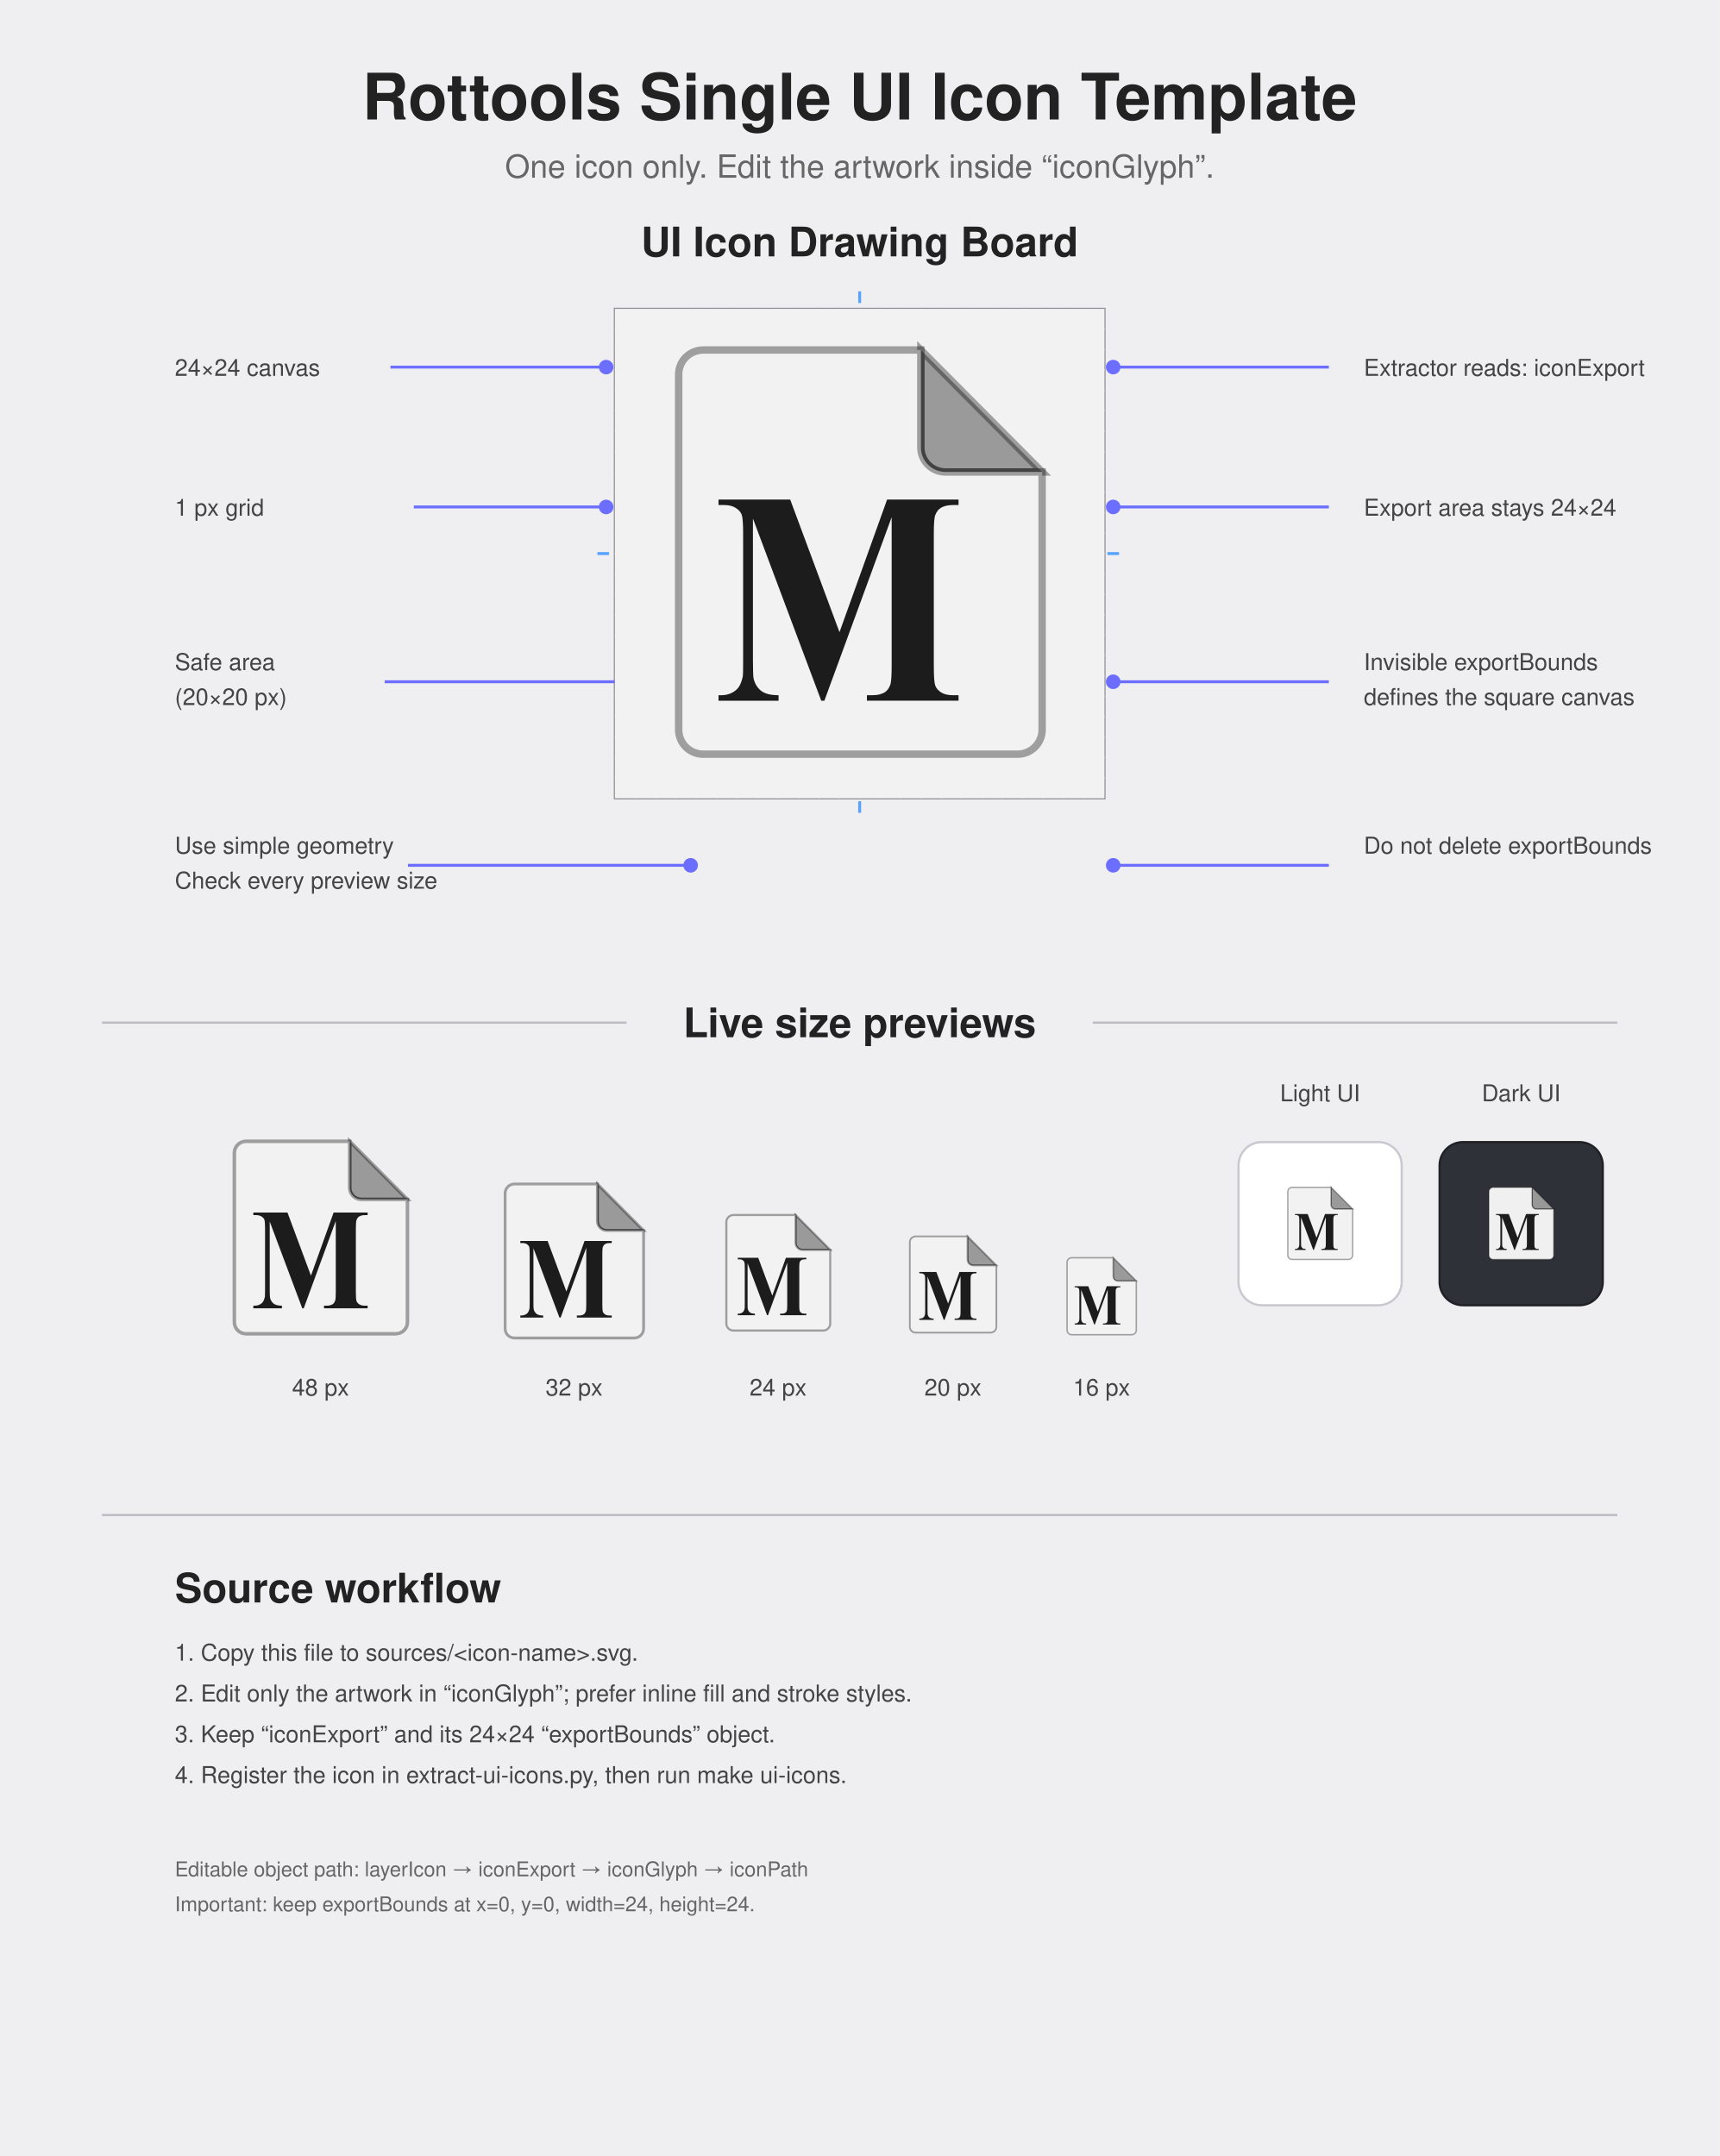
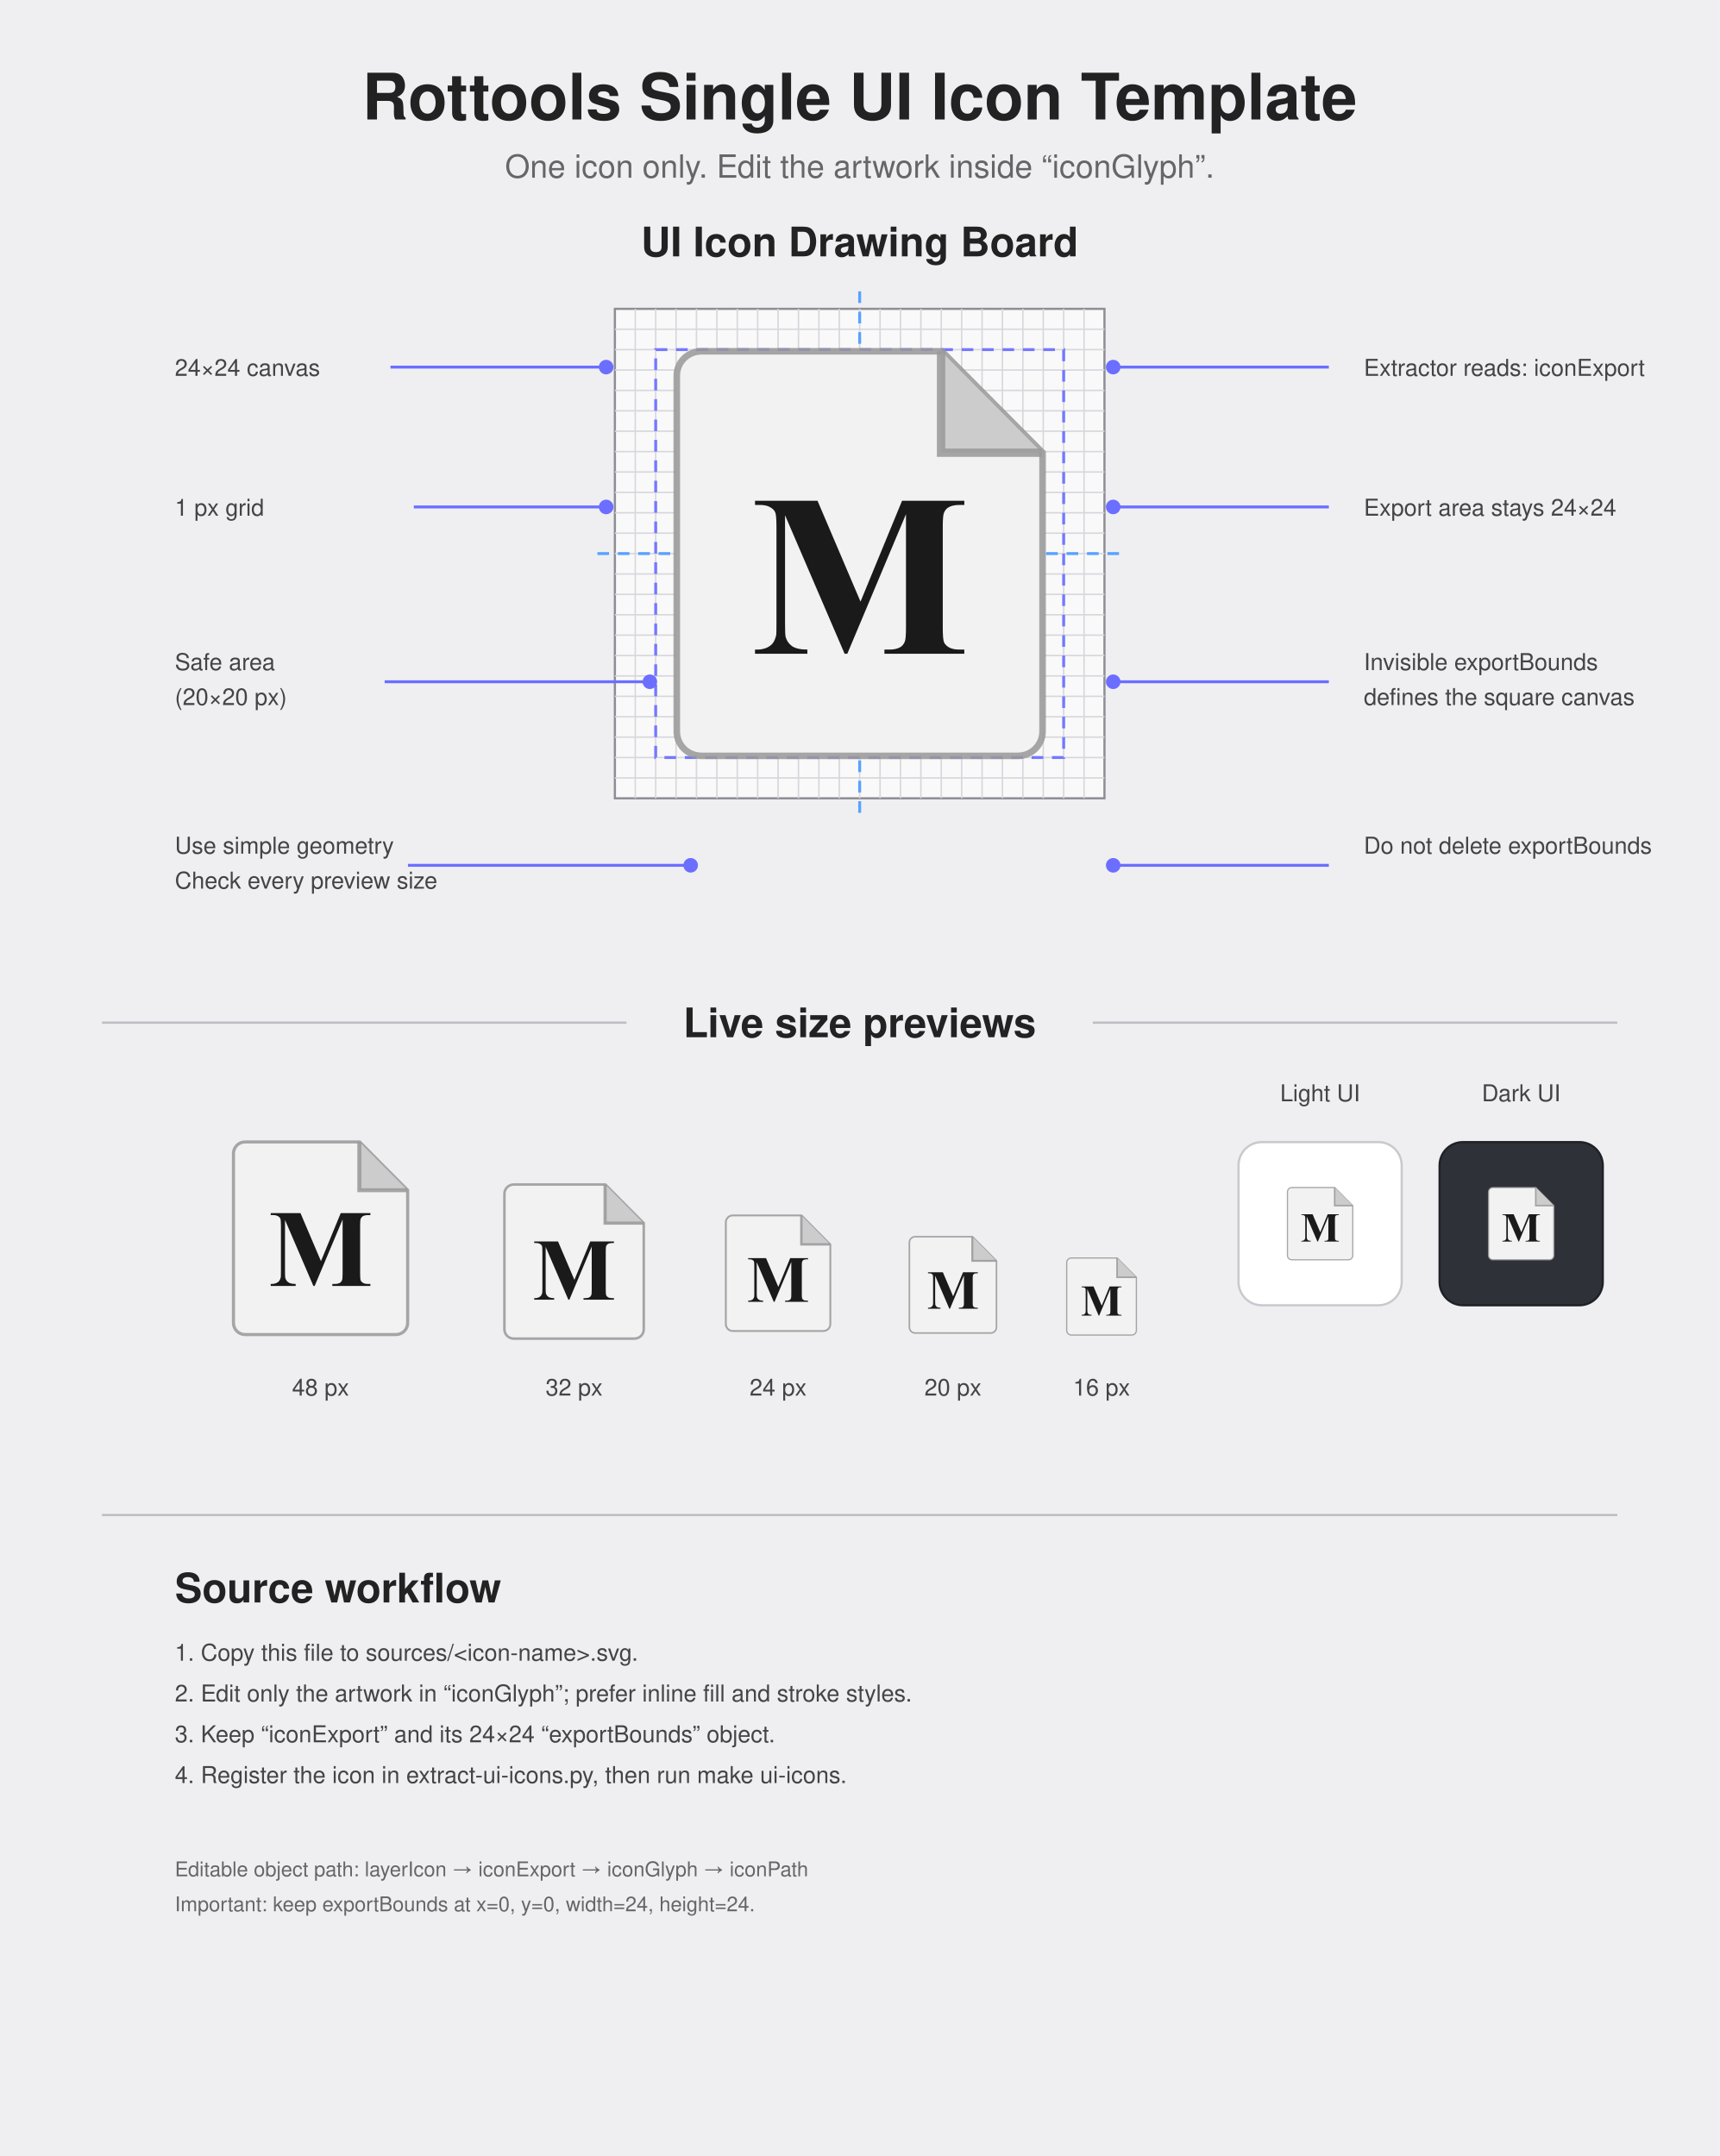
- <svg xmlns="http://www.w3.org/2000/svg" xmlns:ns1="http://sodipodi.sourceforge.net/DTD/sodipodi-0.0.dtd" width="1180" height="1480" viewBox="0 0 1180 1480" version="1.1" id="rottools-ui-icon-template" ns1:docname="icon-template.svg">
+ <svg xmlns="http://www.w3.org/2000/svg" xmlns:ns1="http://sodipodi.sourceforge.net/DTD/sodipodi-0.0.dtd" xmlns:xlink="http://www.w3.org/1999/xlink" width="1180" height="1480" viewBox="0 0 1180 1480" version="1.1" id="rottools-ui-icon-template" ns1:docname="icon-template.svg">
  <ns1:namedview id="namedview" pagecolor="#efeff2" bordercolor="#666666" borderopacity="0.25" showgrid="false" />
  <defs id="defs48">
-     <rect x="556" y="455" width="55" height="28" id="rect91" />
-     <rect x="506" y="302" width="43" height="174" id="rect90" />
+     <linearGradient id="linearGradient80">
+       <stop style="stop-color:#ececec;stop-opacity:1;" offset="0" id="stop80" />
+       <stop style="stop-color:#ececec;stop-opacity:0;" offset="1" id="stop81" />
+     </linearGradient>
    <style id="style1">
      .title { font: 700 44px 'Helvetica Neue', Helvetica, Arial, sans-serif; fill: #222; }
      .subtitle { font: 400 22px 'Helvetica Neue', Helvetica, Arial, sans-serif; fill: #666; }
      .section { font: 700 28px 'Helvetica Neue', Helvetica, Arial, sans-serif; fill: #222; }
      .label { font: 400 16px 'Helvetica Neue', Helvetica, Arial, sans-serif; fill: #444; }
      .small { font: 400 14px 'Helvetica Neue', Helvetica, Arial, sans-serif; fill: #666; }
      .artboard { fill: #f9f9fa; stroke: #8d8d95; stroke-width: 1.5; }
      .gridLine { stroke: #d7d7dc; stroke-width: 1; }
      .safe { fill: none; stroke: #7578ff; stroke-width: 2; stroke-dasharray: 8 6; }
      .center { stroke: #58a2ff; stroke-width: 2; stroke-dasharray: 8 6; }
      .callout { stroke: #6b6eff; stroke-width: 2; fill: none; }
      .calloutDot { fill: #6b6eff; }
      .divider { stroke: #bcbcc3; stroke-width: 1.5; }
      .chipLight { fill: #ffffff; stroke: #c8c8cf; stroke-width: 1.5; }
      .chipDark { fill: #2f3138; stroke: #1f2126; stroke-width: 1.5; }
      .iconStroke { fill: none; stroke: currentColor; stroke-width: 2; stroke-linecap: round; stroke-linejoin: round; vector-effect: non-scaling-stroke; }
    </style>
    <g id="grid24">
      <rect x="0" y="0" width="336" height="336" class="artboard" id="rect1" />
      <g id="g46">
        <line x1="14" y1="0" x2="14" y2="336" class="gridLine" id="line1" />
        <line x1="28" y1="0" x2="28" y2="336" class="gridLine" id="line2" />
        <line x1="42" y1="0" x2="42" y2="336" class="gridLine" id="line3" />
        <line x1="56" y1="0" x2="56" y2="336" class="gridLine" id="line4" />
        <line x1="70" y1="0" x2="70" y2="336" class="gridLine" id="line5" />
        <line x1="84" y1="0" x2="84" y2="336" class="gridLine" id="line6" />
        <line x1="98" y1="0" x2="98" y2="336" class="gridLine" id="line7" />
        <line x1="112" y1="0" x2="112" y2="336" class="gridLine" id="line8" />
        <line x1="126" y1="0" x2="126" y2="336" class="gridLine" id="line9" />
        <line x1="140" y1="0" x2="140" y2="336" class="gridLine" id="line10" />
        <line x1="154" y1="0" x2="154" y2="336" class="gridLine" id="line11" />
        <line x1="168" y1="0" x2="168" y2="336" class="gridLine" id="line12" />
        <line x1="182" y1="0" x2="182" y2="336" class="gridLine" id="line13" />
        <line x1="196" y1="0" x2="196" y2="336" class="gridLine" id="line14" />
        <line x1="210" y1="0" x2="210" y2="336" class="gridLine" id="line15" />
        <line x1="224" y1="0" x2="224" y2="336" class="gridLine" id="line16" />
        <line x1="238" y1="0" x2="238" y2="336" class="gridLine" id="line17" />
        <line x1="252" y1="0" x2="252" y2="336" class="gridLine" id="line18" />
        <line x1="266" y1="0" x2="266" y2="336" class="gridLine" id="line19" />
        <line x1="280" y1="0" x2="280" y2="336" class="gridLine" id="line20" />
        <line x1="294" y1="0" x2="294" y2="336" class="gridLine" id="line21" />
        <line x1="308" y1="0" x2="308" y2="336" class="gridLine" id="line22" />
        <line x1="322" y1="0" x2="322" y2="336" class="gridLine" id="line23" />
        <line x1="0" y1="14" x2="336" y2="14" class="gridLine" id="line24" />
        <line x1="0" y1="28" x2="336" y2="28" class="gridLine" id="line25" />
        <line x1="0" y1="42" x2="336" y2="42" class="gridLine" id="line26" />
        <line x1="0" y1="56" x2="336" y2="56" class="gridLine" id="line27" />
        <line x1="0" y1="70" x2="336" y2="70" class="gridLine" id="line28" />
        <line x1="0" y1="84" x2="336" y2="84" class="gridLine" id="line29" />
        <line x1="0" y1="98" x2="336" y2="98" class="gridLine" id="line30" />
        <line x1="0" y1="112" x2="336" y2="112" class="gridLine" id="line31" />
        <line x1="0" y1="126" x2="336" y2="126" class="gridLine" id="line32" />
        <line x1="0" y1="140" x2="336" y2="140" class="gridLine" id="line33" />
        <line x1="0" y1="154" x2="336" y2="154" class="gridLine" id="line34" />
        <line x1="0" y1="168" x2="336" y2="168" class="gridLine" id="line35" />
        <line x1="0" y1="182" x2="336" y2="182" class="gridLine" id="line36" />
        <line x1="0" y1="196" x2="336" y2="196" class="gridLine" id="line37" />
        <line x1="0" y1="210" x2="336" y2="210" class="gridLine" id="line38" />
        <line x1="0" y1="224" x2="336" y2="224" class="gridLine" id="line39" />
        <line x1="0" y1="238" x2="336" y2="238" class="gridLine" id="line40" />
        <line x1="0" y1="252" x2="336" y2="252" class="gridLine" id="line41" />
        <line x1="0" y1="266" x2="336" y2="266" class="gridLine" id="line42" />
        <line x1="0" y1="280" x2="336" y2="280" class="gridLine" id="line43" />
        <line x1="0" y1="294" x2="336" y2="294" class="gridLine" id="line44" />
        <line x1="0" y1="308" x2="336" y2="308" class="gridLine" id="line45" />
        <line x1="0" y1="322" x2="336" y2="322" class="gridLine" id="line46" />
      </g>
      <rect x="28" y="28" width="280" height="280" class="safe" id="rect46" />
      <line x1="168" y1="-12" x2="168" y2="348" class="center" id="line47" />
      <line x1="-12" y1="168" x2="348" y2="168" class="center" id="line48" />
    </g>
+     <linearGradient xlink:href="#linearGradient80" id="linearGradient79" x1="16.97" y1="2.082" x2="18.986" y2="6.114" gradientUnits="userSpaceOnUse" />
  </defs>
  <rect x="0" y="0" width="1180" height="1480" fill="#efeff2" id="rect48" />
  <g id="layerHeader">
    <text x="590" y="82" text-anchor="middle" class="title" id="text48">Rottools Single UI Icon Template</text>
    <text x="590" y="122" text-anchor="middle" class="subtitle" id="text49">One icon only. Edit the artwork inside “iconGlyph”.</text>
  </g>
  <g id="layerGuides">
    <text x="590" y="176" text-anchor="middle" class="section" id="text50">UI Icon Drawing Board</text>
    <g transform="translate(422 212)" id="g50">
      <use href="#grid24" id="use50" />
    </g>
    <line x1="268" y1="252" x2="416" y2="252" class="callout" id="line50" />
    <circle cx="416" cy="252" r="5" class="calloutDot" id="circle50" />
    <text x="120" y="258" class="label" id="text51">24×24 canvas</text>
    <line x1="284" y1="348" x2="416" y2="348" class="callout" id="line51" />
    <circle cx="416" cy="348" r="5" class="calloutDot" id="circle51" />
    <text x="120" y="354" class="label" id="text52">1 px grid</text>
    <line x1="264" y1="468" x2="446" y2="468" class="callout" id="line52" />
    <circle cx="446" cy="468" r="5" class="calloutDot" id="circle52" />
    <text x="120" y="460" class="label" id="text53">Safe area</text>
    <text x="120" y="484" class="label" id="text54">(20×20 px)</text>
    <line x1="280" y1="594" x2="474" y2="594" class="callout" id="line54" />
    <circle cx="474" cy="594" r="5" class="calloutDot" id="circle54" />
    <text x="120" y="586" class="label" id="text55">Use simple geometry</text>
    <text x="120" y="610" class="label" id="text56">Check every preview size</text>
    <line x1="764" y1="252" x2="912" y2="252" class="callout" id="line56" />
    <circle cx="764" cy="252" r="5" class="calloutDot" id="circle56" />
    <text x="936" y="258" class="label" id="text57">Extractor reads: iconExport</text>
    <line x1="764" y1="348" x2="912" y2="348" class="callout" id="line57" />
    <circle cx="764" cy="348" r="5" class="calloutDot" id="circle57" />
    <text x="936" y="354" class="label" id="text58">Export area stays 24×24</text>
    <line x1="764" y1="468" x2="912" y2="468" class="callout" id="line58" />
    <circle cx="764" cy="468" r="5" class="calloutDot" id="circle58" />
    <text x="936" y="460" class="label" id="text59">Invisible exportBounds</text>
    <text x="936" y="484" class="label" id="text60">defines the square canvas</text>
    <line x1="764" y1="594" x2="912" y2="594" class="callout" id="line60" />
    <circle cx="764" cy="594" r="5" class="calloutDot" id="circle60" />
    <text x="936" y="586" class="label" id="text61">Do not delete exportBounds</text>
  </g>
  <g id="layerIcon" style="color:#46484d;">
-     <g id="iconExport" transform="translate(422 212) scale(14)" style="fill:#f2f2f2;stroke:none;stroke-opacity:0.35;fill-opacity:1">
-       <rect id="exportBounds" x="0" y="0" width="24" height="24" style="fill:#f2f2f2;fill-opacity:1;stroke:none;stroke-opacity:0.35" />
-       <g id="iconGlyph" style="fill:#f2f2f2;stroke:none;stroke-opacity:0.35;fill-opacity:1">
-         <path d="M 15,2.019 V 6.801 C 15,7.465 15.539,8 16.209,8 h 4.735 z" style="opacity:0.991;fill:#999999;fill-opacity:1;stroke:#000000;stroke-width:0.364;stroke-opacity:0.35" id="path98" />
-         <path d="m 4.336,2.019 c -0.67,0 -1.209,0.535 -1.209,1.199 V 20.638 c 0,0.664 0.539,1.199 1.209,1.199 H 19.735 c 0.67,0 1.209,-0.534 1.209,-1.199 V 8 H 16.209 C 15.539,8 15,7.465 15,6.801 V 2.019 Z" style="opacity:0.991;fill:#f2f2f2;fill-opacity:1;stroke:#000000;stroke-width:0.364;stroke-opacity:0.35" id="path97" />
-         <path d="M 11.791,14.805 14.29,8.733 H 18.04 v 0.251 h -0.299 q -0.408,0 -0.652,0.143 -0.17,0.095 -0.272,0.319 -0.075,0.163 -0.075,0.849 v 6.072 q 0,0.706 0.075,0.883 0.075,0.177 0.306,0.312 0.231,0.129 0.618,0.129 H 18.04 v 0.251 h -4.809 v -0.251 h 0.299 q 0.408,0 0.652,-0.143 0.17,-0.095 0.272,-0.326 0.075,-0.163 0.075,-0.856 V 9.541 l -3.532,8.402 H 10.833 L 7.247,9.602 v 6.487 q 0,0.679 0.034,0.835 0.088,0.34 0.38,0.557 0.299,0.211 0.931,0.211 v 0.251 H 5.44 v -0.251 h 0.095 q 0.306,0.007 0.571,-0.095 0.265,-0.109 0.401,-0.285 0.136,-0.177 0.211,-0.496 0.014,-0.075 0.014,-0.693 v -5.828 q 0,-0.7 -0.075,-0.869 Q 6.581,9.249 6.35,9.12 6.119,8.984 5.732,8.984 H 5.44 V 8.733 h 3.763 z" id="text98" style="font-weight:bold;font-size:13.91px;line-height:1.2;font-family:'Times New Roman';-inkscape-font-specification:'Times New Roman,  Bold';letter-spacing:0.959px;opacity:0.991;fill:#1a1a1a;stroke-width:1.126;stroke-opacity:0.35" transform="scale(0.9338392,1.070848)" aria-label="M" />
+     <g id="iconExport" transform="translate(422 212) scale(14)">
+       <rect id="exportBounds" x="0" y="0" width="24" height="24" style="fill:#000000;fill-opacity:0;stroke:none" />
+       <g id="iconGlyph" transform="matrix(1.00344,0,0,1,-0.01723204,0)" style="fill-opacity:1;fill:url(#linearGradient79)">
+         <g id="g81" style="fill:#f2f2f2">
+           <path id="rect76" style="color:#46484d;opacity:1;fill:#f2f2f2;fill-opacity:1;stroke:#999999;stroke-width:0.323;stroke-opacity:0.859" d="M 4.246,2.082 H 15.987 l 4.924,4.973 V 20.72 c 0,0.664 -0.537,1.199 -1.205,1.199 H 4.246 c -0.668,0 -1.205,-0.535 -1.205,-1.199 V 3.28 c 0,-0.664 0.538,-1.199 1.205,-1.199 z" />
+           <path style="color:#46484d;opacity:1;fill:#cccccc;fill-opacity:1;stroke:#999999;stroke-width:0.408;stroke-opacity:0.859" d="m 15.953,2.082 v 4.973 h 4.924" id="path81" />
+           <path style="font-weight:bold;font-size:11.309px;line-height:1.2;font-family:'Times New Roman';-inkscape-font-specification:'Times New Roman,  Bold';letter-spacing:0.682px;fill:#1a1a1a;stroke-width:0.801;stroke-opacity:0.859" d="m 12.038,14.332 2.032,-4.936 h 3.048 v 0.204 h -0.243 q -0.331,0 -0.53,0.116 -0.138,0.077 -0.221,0.26 -0.061,0.133 -0.061,0.69 v 4.936 q 0,0.574 0.061,0.718 0.061,0.144 0.248,0.254 0.188,0.105 0.502,0.105 h 0.243 v 0.204 h -3.909 v -0.204 h 0.243 q 0.331,0 0.53,-0.116 0.138,-0.077 0.221,-0.265 0.061,-0.133 0.061,-0.696 V 10.052 L 11.392,16.883 H 11.259 L 8.344,10.102 v 5.273 q 0,0.552 0.028,0.679 0.072,0.276 0.309,0.453 0.243,0.171 0.756,0.171 V 16.883 H 6.875 v -0.204 h 0.077 q 0.248,0.005 0.464,-0.077 0.215,-0.088 0.326,-0.232 0.11,-0.144 0.171,-0.403 0.011,-0.061 0.011,-0.563 v -4.738 q 0,-0.569 -0.061,-0.707 Q 7.803,9.815 7.615,9.71 7.427,9.599 7.113,9.599 H 6.875 v -0.204 h 3.059 z" id="text83" transform="scale(0.9982844,1.001718)" aria-label="M" />
+         </g>
      </g>
    </g>
  </g>
  <g id="layerPreviews">
    <line x1="70" y1="702" x2="430" y2="702" class="divider" id="line61" />
    <line x1="750" y1="702" x2="1110" y2="702" class="divider" id="line62" />
    <text x="590" y="712" text-anchor="middle" class="section" id="text62">Live size previews</text>
    <svg x="140" y="770" width="160" height="160" viewBox="0 0 24 24" style="color:#46484d;" version="1.1" id="svg62">
      <use href="#iconGlyph" id="use62" />
    </svg>
    <text x="220" y="958" text-anchor="middle" class="label" id="text63">48 px</text>
    <svg x="330" y="802" width="128" height="128" viewBox="0 0 24 24" style="color:#46484d;" version="1.1" id="svg63">
      <use href="#iconGlyph" id="use63" />
    </svg>
    <text x="394" y="958" text-anchor="middle" class="label" id="text64">32 px</text>
    <svg x="486" y="826" width="96" height="96" viewBox="0 0 24 24" style="color:#46484d;" version="1.1" id="svg64">
      <use href="#iconGlyph" id="use64" />
    </svg>
    <text x="534" y="958" text-anchor="middle" class="label" id="text65">24 px</text>
    <svg x="614" y="842" width="80" height="80" viewBox="0 0 24 24" style="color:#46484d;" version="1.1" id="svg65">
      <use href="#iconGlyph" id="use65" />
    </svg>
    <text x="654" y="958" text-anchor="middle" class="label" id="text66">20 px</text>
    <svg x="724" y="858" width="64" height="64" viewBox="0 0 24 24" style="color:#46484d;" version="1.1" id="svg66">
      <use href="#iconGlyph" id="use66" />
    </svg>
    <text x="756" y="958" text-anchor="middle" class="label" id="text67">16 px</text>
    <text x="906" y="756" text-anchor="middle" class="label" id="text68">Light UI</text>
    <text x="1044" y="756" text-anchor="middle" class="label" id="text69">Dark UI</text>
    <rect x="850" y="784" width="112" height="112" rx="16" ry="16" class="chipLight" id="rect69" />
    <svg x="876" y="810" width="60" height="60" viewBox="0 0 24 24" style="color:#46484d;" version="1.1" id="svg69">
      <use href="#iconGlyph" id="use69" />
    </svg>
    <rect x="988" y="784" width="112" height="112" rx="16" ry="16" class="chipDark" id="rect70" />
    <svg x="1014" y="810" width="60" height="60" viewBox="0 0 24 24" style="color:#ffffff;" version="1.1" id="svg70">
      <use href="#iconGlyph" id="use70" />
    </svg>
  </g>
  <g id="layerNotes">
    <line x1="70" y1="1040" x2="1110" y2="1040" class="divider" id="line70" />
    <text x="120" y="1100" class="section" id="text70">Source workflow</text>
    <text x="120" y="1140" class="label" id="text71">1. Copy this file to sources/&lt;icon-name&gt;.svg.</text>
    <text x="120" y="1168" class="label" id="text72">2. Edit only the artwork in “iconGlyph”; prefer inline fill and stroke styles.</text>
    <text x="120" y="1196" class="label" id="text73">3. Keep “iconExport” and its 24×24 “exportBounds” object.</text>
    <text x="120" y="1224" class="label" id="text74">4. Register the icon in extract-ui-icons.py, then run make ui-icons.</text>
    <text x="120" y="1288" class="small" id="text75">Editable object path: layerIcon → iconExport → iconGlyph → iconPath</text>
    <text x="120" y="1312" class="small" id="text76">Important: keep exportBounds at x=0, y=0, width=24, height=24.</text>
  </g>
</svg>
